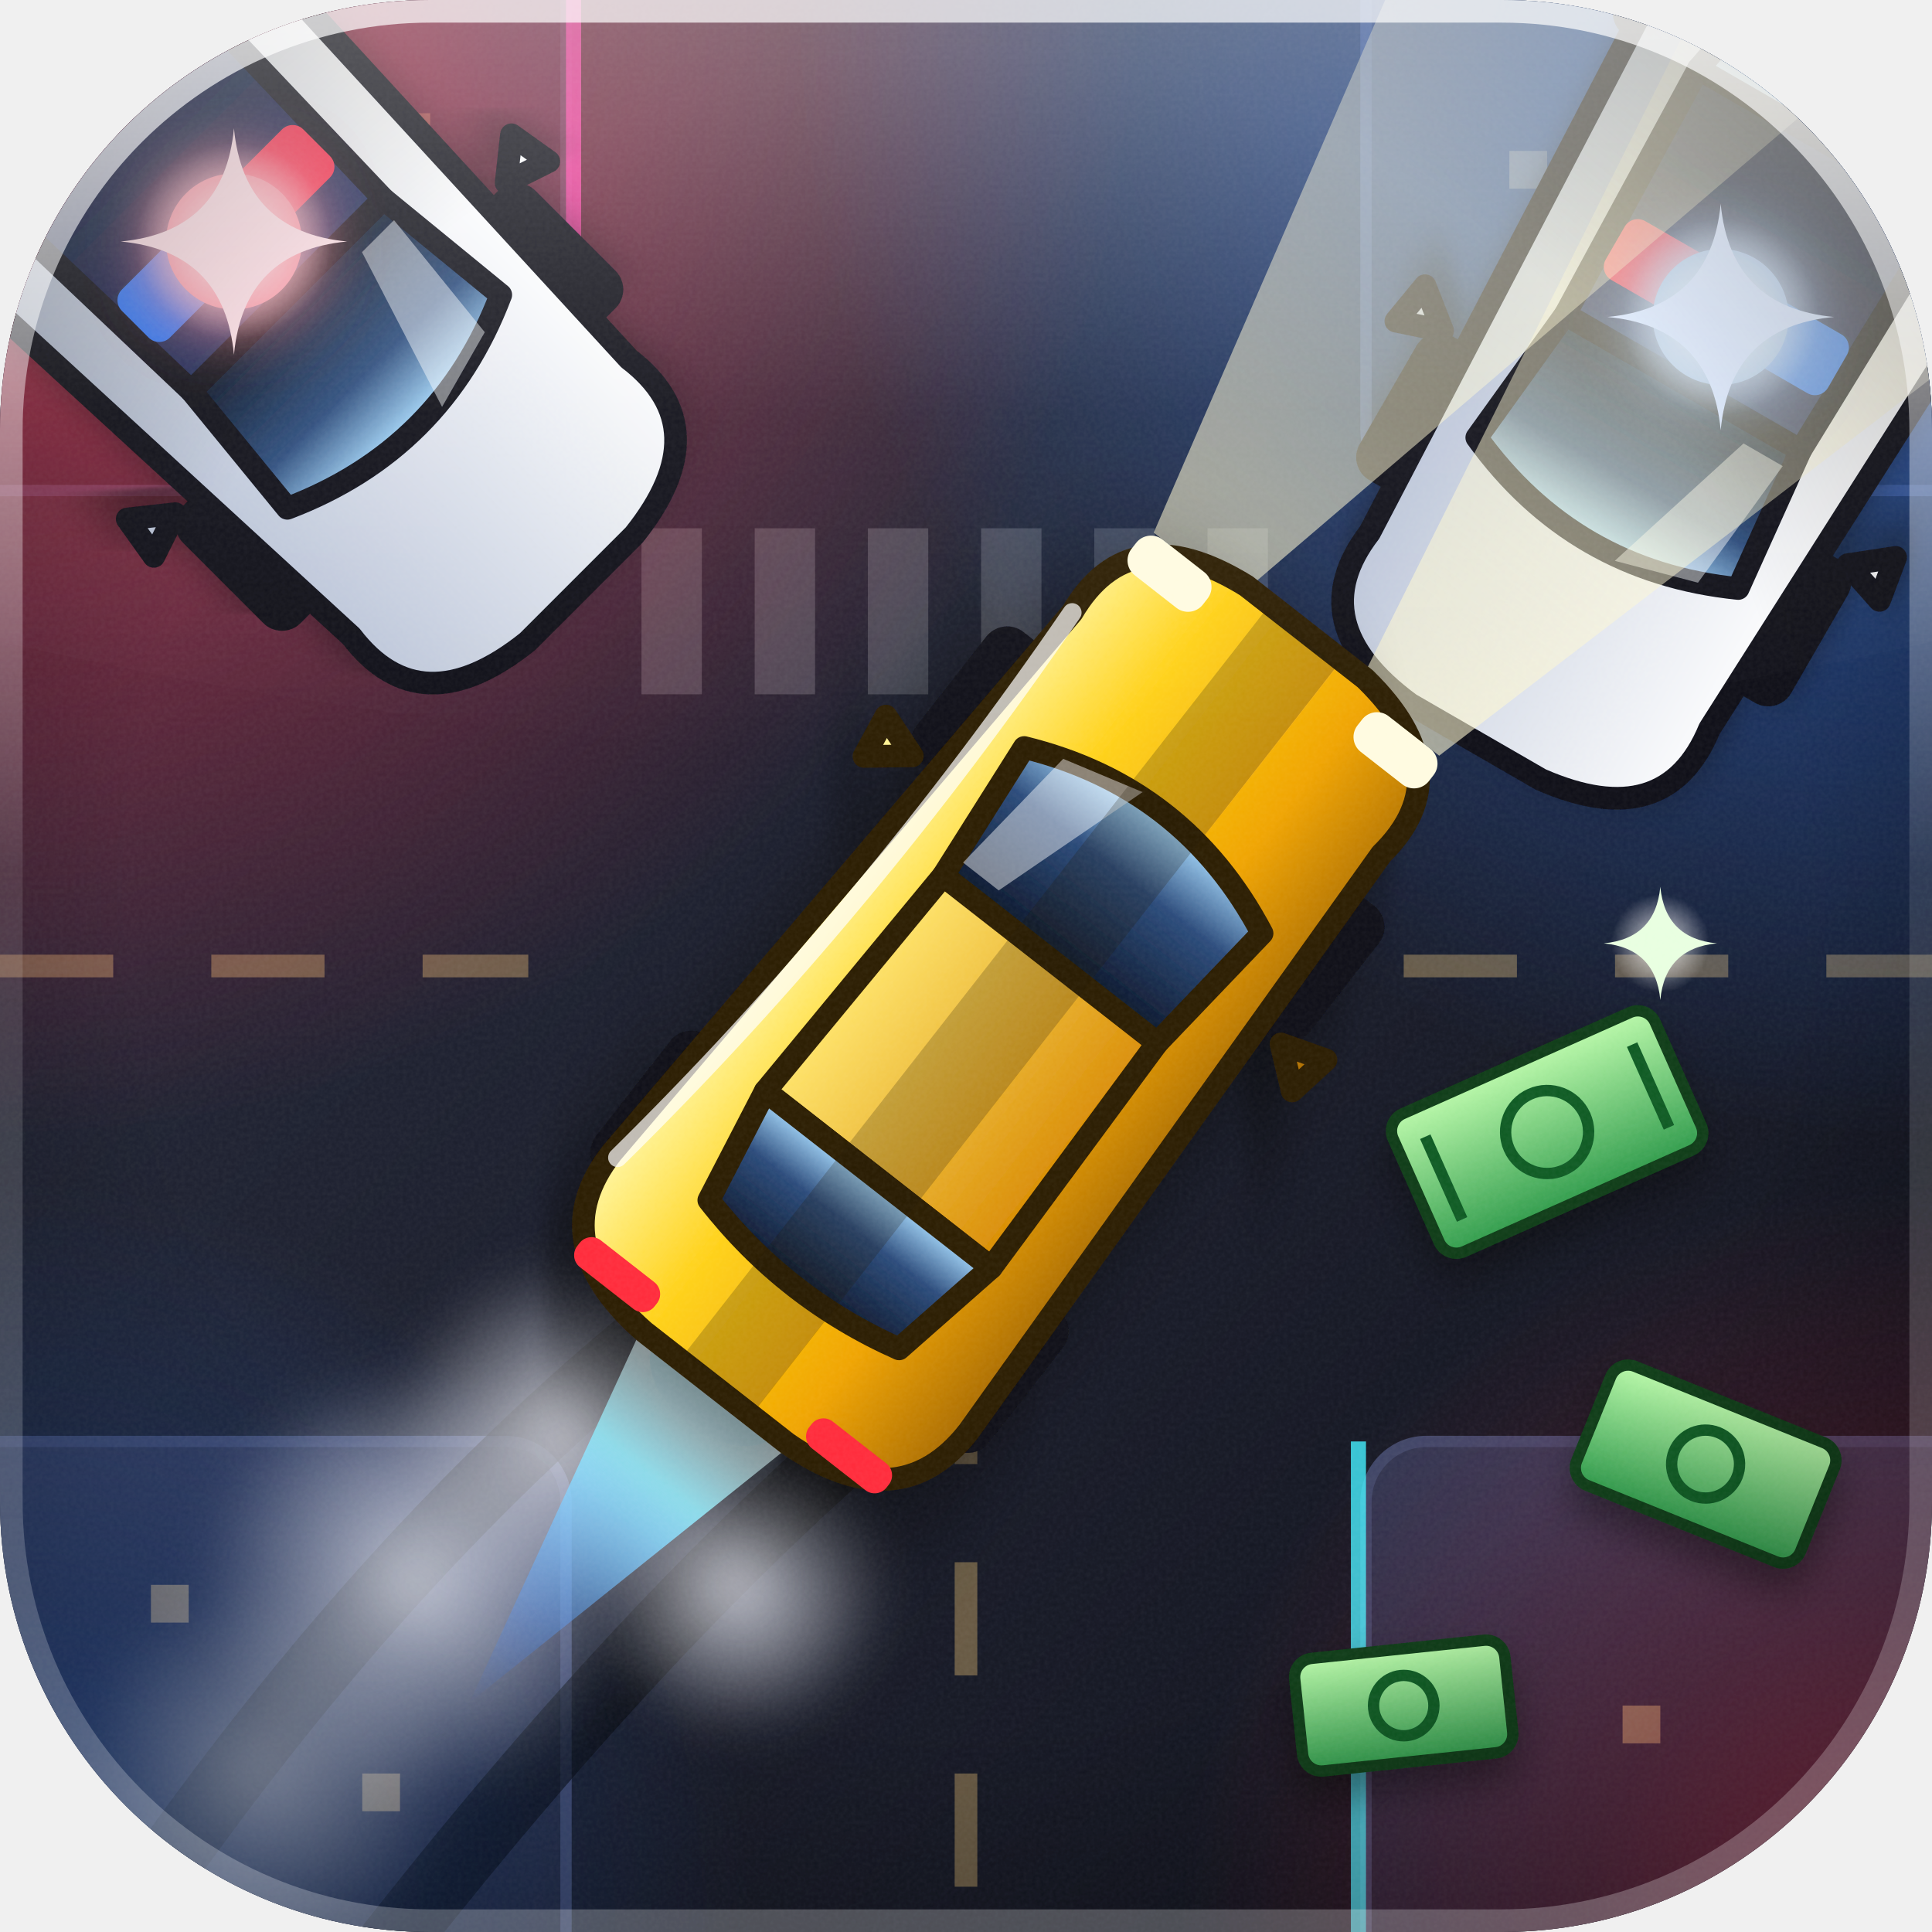
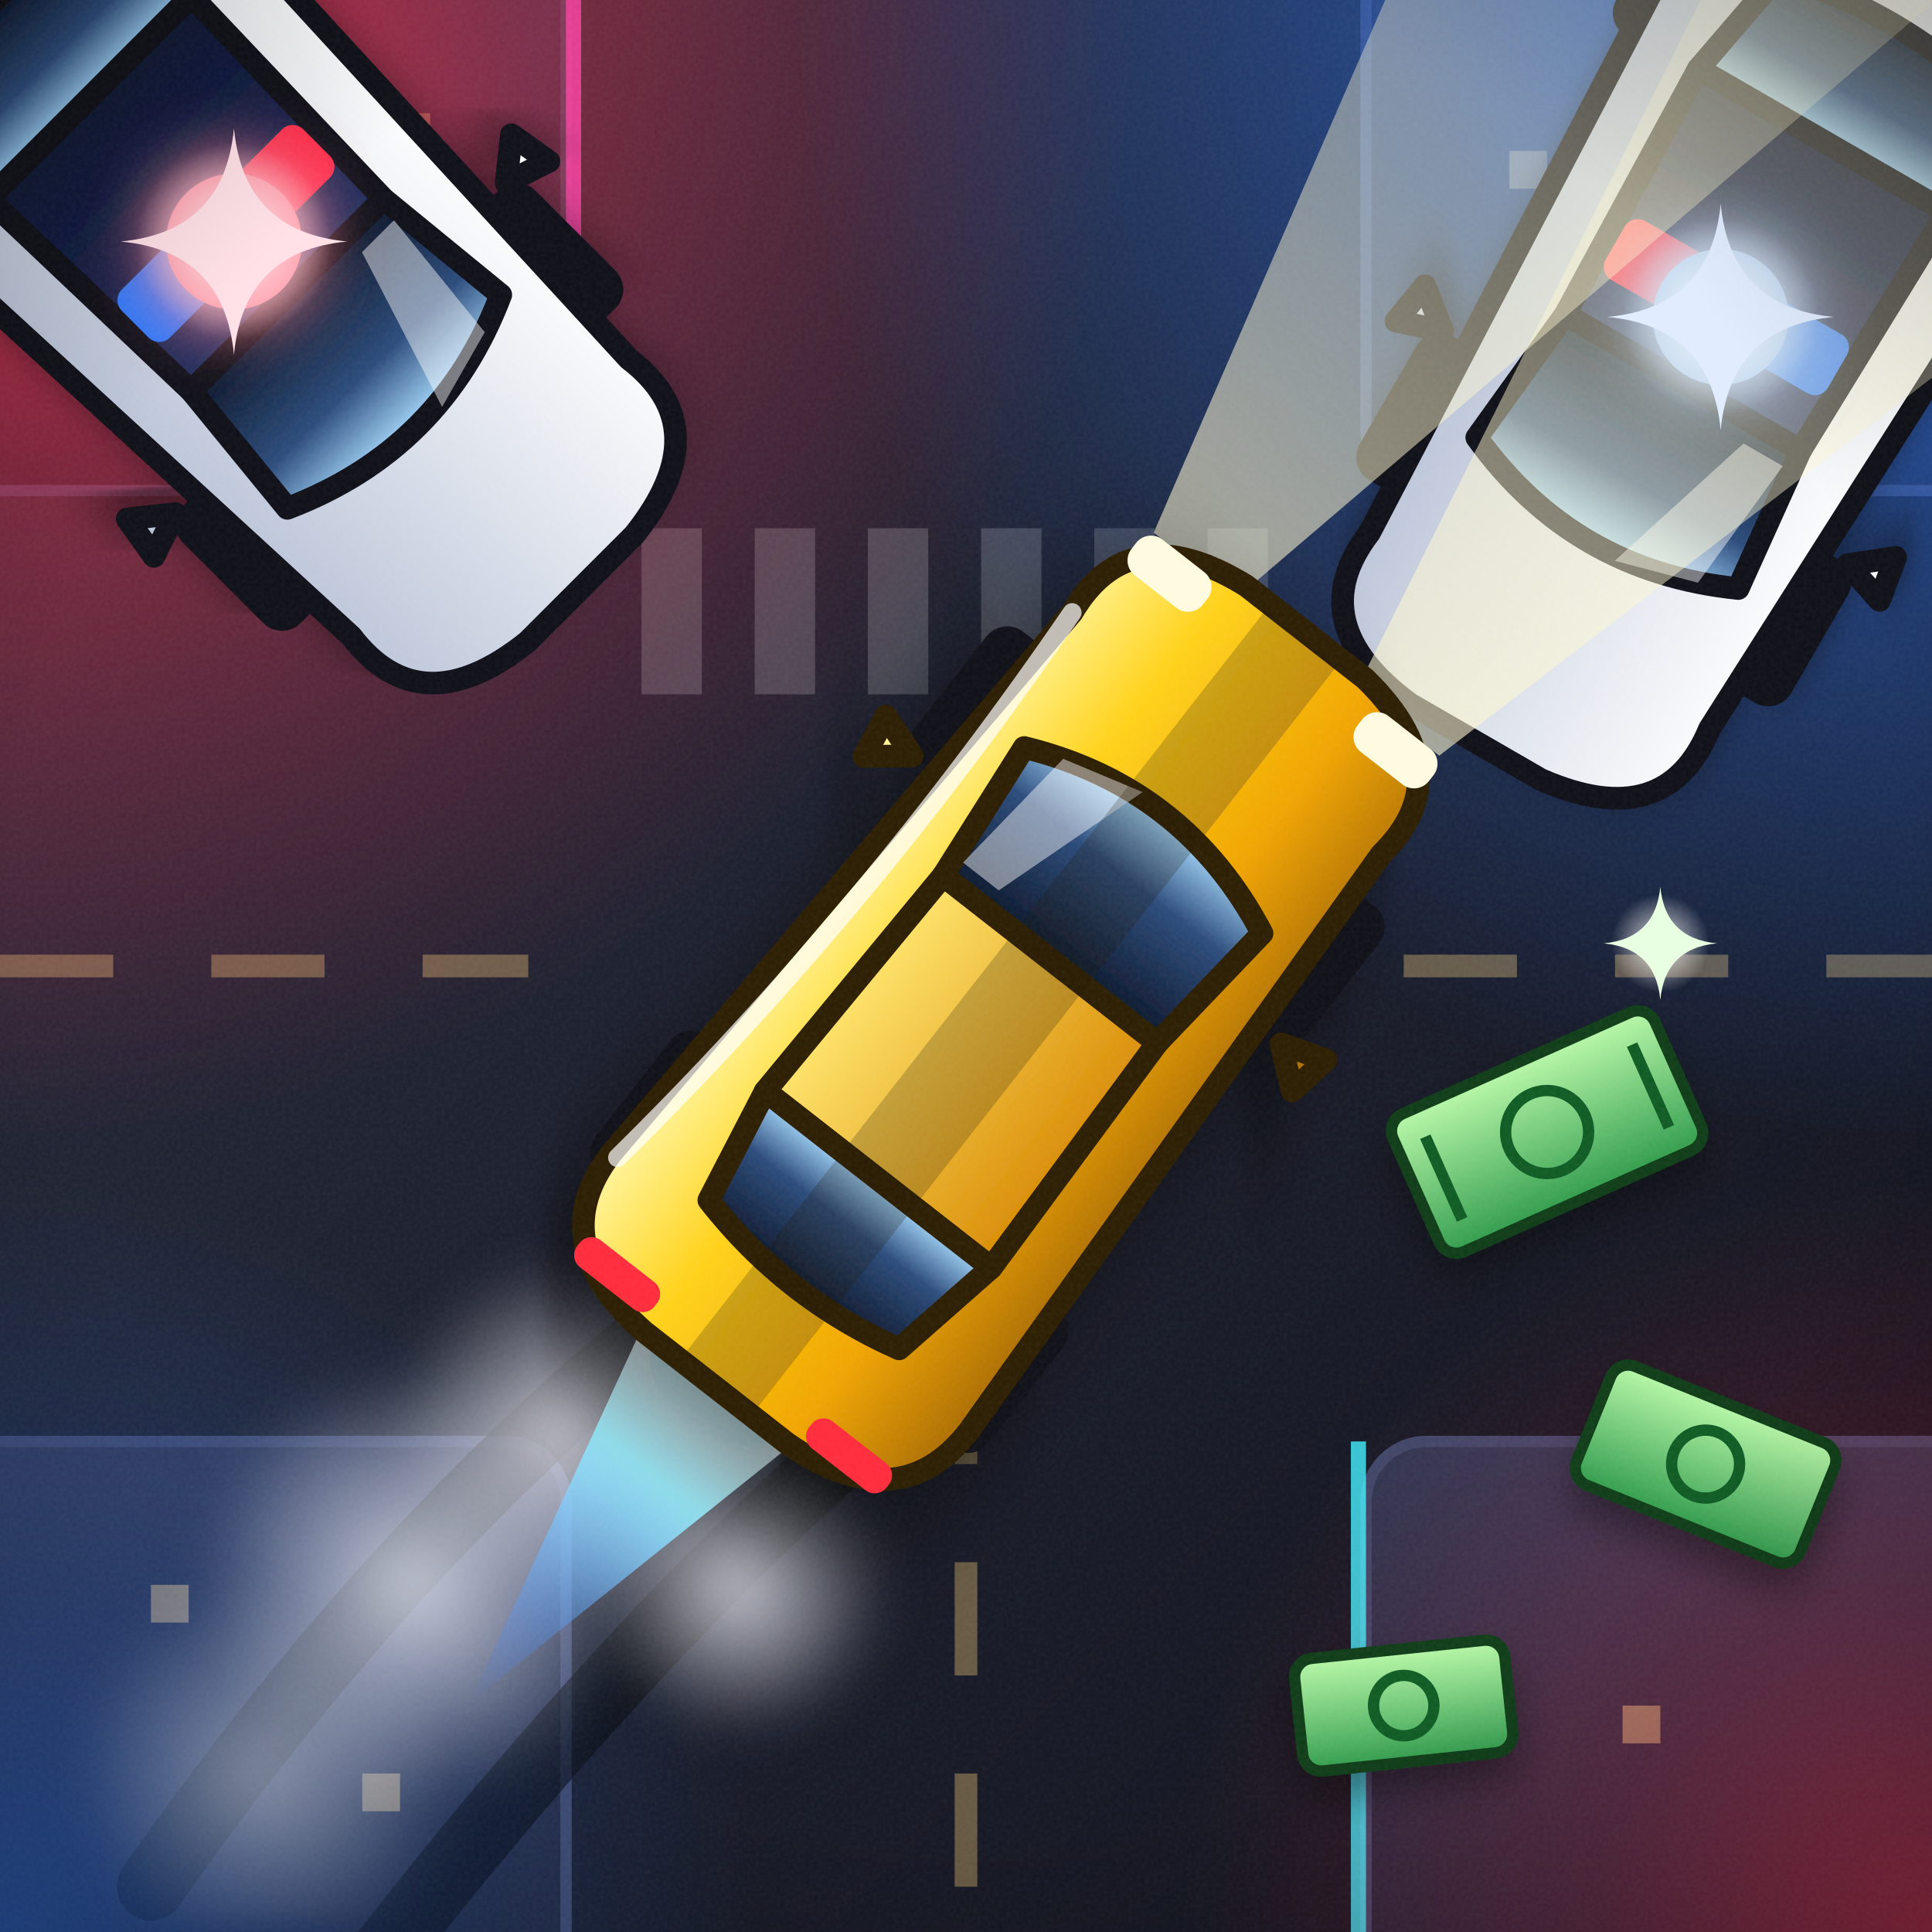
<svg xmlns="http://www.w3.org/2000/svg" viewBox="0 0 512 512">
  <defs>
    <clipPath id="sq">
-       <rect width="512" height="512" rx="114" />
+       <rect width="512" height="512" />
    </clipPath>
    <filter id="sh" x="-40%" y="-40%" width="180%" height="180%">
      <feDropShadow dx="0" dy="14" stdDeviation="12" flood-color="#000" flood-opacity=".5" />
    </filter>
    <filter id="sh2" x="-40%" y="-40%" width="180%" height="180%">
      <feDropShadow dx="0" dy="6" stdDeviation="5" flood-color="#000" flood-opacity=".4" />
    </filter>
    <filter id="glow" x="-100%" y="-100%" width="300%" height="300%">
      <feGaussianBlur stdDeviation="10" result="b" />
      <feMerge>
        <feMergeNode in="b" />
        <feMergeNode in="b" />
        <feMergeNode in="SourceGraphic" />
      </feMerge>
    </filter>
    <filter id="glowS" x="-100%" y="-100%" width="300%" height="300%">
      <feGaussianBlur stdDeviation="4" result="b" />
      <feMerge>
        <feMergeNode in="b" />
        <feMergeNode in="SourceGraphic" />
      </feMerge>
    </filter>
    <filter id="b2" x="-50%" y="-50%" width="200%" height="200%">
      <feGaussianBlur stdDeviation="2" />
    </filter>
    <filter id="b6" x="-50%" y="-50%" width="200%" height="200%">
      <feGaussianBlur stdDeviation="6" />
    </filter>
    <filter id="b14" x="-60%" y="-60%" width="220%" height="220%">
      <feGaussianBlur stdDeviation="14" />
    </filter>
    <filter id="b30" x="-80%" y="-80%" width="260%" height="260%">
      <feGaussianBlur stdDeviation="30" />
    </filter>
    <filter id="grain" x="0" y="0" width="100%" height="100%">
      <feTurbulence type="fractalNoise" baseFrequency=".9" numOctaves="2" seed="7" />
      <feColorMatrix values="0 0 0 0 1  0 0 0 0 1  0 0 0 0 1  0 0 0 .055 0" />
    </filter>
    <linearGradient id="gloss" x1="0" y1="0" x2="0" y2="1">
      <stop offset="0" stop-color="#fff" stop-opacity=".32" />
      <stop offset=".55" stop-color="#fff" stop-opacity=".05" />
      <stop offset="1" stop-color="#fff" stop-opacity="0" />
    </linearGradient>
-     <radialGradient id="vig" cx=".5" cy=".46" r=".74">
-       <stop offset=".58" stop-color="#000" stop-opacity="0" />
-       <stop offset="1" stop-color="#000" stop-opacity=".45" />
+     <radialGradient id="vig" cx=".5" cy=".46" r=".78">
+       <stop offset=".62" stop-color="#000" stop-opacity="0" />
+       <stop offset="1" stop-color="#000" stop-opacity=".32" />
    </radialGradient>
    <linearGradient id="rim" x1="0" y1="0" x2="0" y2="1">
      <stop offset="0" stop-color="#fff" stop-opacity=".7" />
      <stop offset=".45" stop-color="#fff" stop-opacity=".1" />
      <stop offset="1" stop-color="#fff" stop-opacity=".25" />
    </linearGradient>
    <radialGradient id="spark">
      <stop offset="0" stop-color="#fff" />
      <stop offset=".25" stop-color="#fff" stop-opacity=".85" />
      <stop offset="1" stop-color="#fff" stop-opacity="0" />
    </radialGradient>
    <linearGradient id="asph" x1="0" y1="0" x2="1" y2="1">
      <stop offset="0" stop-color="#262a3c" />
      <stop offset="1" stop-color="#0c0e18" />
    </linearGradient>
    <radialGradient id="red" cx="0.5" cy="0.5" r="0.5">
      <stop offset="0" stop-color="#ff2a48" stop-opacity="0.95" />
      <stop offset="0.45" stop-color="#ff2a48" stop-opacity="0.4" />
      <stop offset="1" stop-color="#ff2a48" stop-opacity="0" />
    </radialGradient>
    <radialGradient id="blue" cx="0.5" cy="0.5" r="0.5">
      <stop offset="0" stop-color="#2a78ff" stop-opacity="0.95" />
      <stop offset="0.45" stop-color="#2a78ff" stop-opacity="0.4" />
      <stop offset="1" stop-color="#2a78ff" stop-opacity="0" />
    </radialGradient>
    <linearGradient id="body" x1="0" y1="0" x2="1" y2="0">
      <stop offset="0" stop-color="#fff6a0" />
      <stop offset="0.3" stop-color="#ffd21a" />
      <stop offset="0.7" stop-color="#f0a400" />
      <stop offset="1" stop-color="#a86a00" />
    </linearGradient>
    <linearGradient id="roof" x1="0" y1="0" x2="1" y2="0">
      <stop offset="0" stop-color="#ffe46a" />
      <stop offset="1" stop-color="#d88a00" />
    </linearGradient>
    <linearGradient id="glass" x1="0" y1="0" x2="0" y2="1">
      <stop offset="0" stop-color="#a8dcff" />
      <stop offset="0.4" stop-color="#2a4a7a" />
      <stop offset="1" stop-color="#0a1428" />
    </linearGradient>
    <linearGradient id="cop" x1="0" y1="0" x2="1" y2="0">
      <stop offset="0" stop-color="#ffffff" />
      <stop offset="1" stop-color="#b8c2d6" />
    </linearGradient>
    <linearGradient id="copRoof" x1="0" y1="0" x2="0" y2="1">
      <stop offset="0" stop-color="#1e2a5a" />
      <stop offset="1" stop-color="#0a1230" />
    </linearGradient>
    <linearGradient id="beam" x1="0" y1="1" x2="0" y2="0">
      <stop offset="0" stop-color="#fff8d0" stop-opacity="0.6" />
      <stop offset="1" stop-color="#fff8d0" stop-opacity="0" />
    </linearGradient>
    <linearGradient id="flame" x1="0" y1="0" x2="0" y2="1">
      <stop offset="0" stop-color="#ffffff" />
      <stop offset="0.3" stop-color="#9aefff" />
      <stop offset="1" stop-color="#2a6aff" stop-opacity="0" />
    </linearGradient>
    <radialGradient id="smoke" cx="0.5" cy="0.5" r="0.5">
      <stop offset="0" stop-color="#e6e8f2" stop-opacity="0.85" />
      <stop offset="1" stop-color="#e6e8f2" stop-opacity="0" />
    </radialGradient>
    <linearGradient id="bill" x1="0" y1="0" x2="0" y2="1">
      <stop offset="0" stop-color="#b8f8a8" />
      <stop offset="1" stop-color="#2e9a4a" />
    </linearGradient>
    <linearGradient id="bldg" x1="0" y1="0" x2="0" y2="1">
      <stop offset="0" stop-color="#2e3450" />
      <stop offset="1" stop-color="#1a1e30" />
    </linearGradient>
  </defs>
  <g clip-path="url(#sq)">
    <rect width="512" height="512" fill="url(#asph)" />
    <g fill="url(#bldg)" stroke="#3c4466" stroke-width="3">
      <rect x="-20" y="-20" width="170" height="150" rx="16" />
      <rect x="362" y="-20" width="170" height="150" rx="16" />
      <rect x="-20" y="382" width="170" height="150" rx="16" />
      <rect x="362" y="382" width="170" height="150" rx="16" />
    </g>
    <g fill="#ffd58c" opacity=".5">
      <rect x="24" y="24" width="10" height="10" />
      <rect x="60" y="64" width="10" height="10" />
      <rect x="104" y="30" width="10" height="10" />
      <rect x="400" y="40" width="10" height="10" />
      <rect x="452" y="86" width="10" height="10" />
      <rect x="40" y="420" width="10" height="10" />
      <rect x="430" y="452" width="10" height="10" />
      <rect x="96" y="470" width="10" height="10" />
    </g>
    <rect x="150" y="0" width="4" height="130" fill="#ff4fd8" opacity=".8" />
    <rect x="358" y="382" width="4" height="130" fill="#3ff0ff" opacity=".8" />
    <g fill="#ffffff" opacity=".18">
      <rect x="170" y="140" width="16" height="44" />
      <rect x="200" y="140" width="16" height="44" />
      <rect x="230" y="140" width="16" height="44" />
      <rect x="260" y="140" width="16" height="44" />
      <rect x="290" y="140" width="16" height="44" />
      <rect x="320" y="140" width="16" height="44" />
    </g>
    <g stroke="#ffd27a" stroke-width="6" stroke-dasharray="30 26" opacity=".35">
      <path d="M256 190 V512" />
      <path d="M0 256 H140 M372 256 H512" />
    </g>
    <g stroke="#000" stroke-width="18" fill="none" opacity=".6" stroke-linecap="round">
      <path d="M40 500 Q110 400 190 340" />
      <path d="M100 520 Q170 430 236 374" />
    </g>
    <circle cx="0" cy="0" r="300" fill="url(#red)" />
    <circle cx="512" cy="0" r="300" fill="url(#blue)" />
    <circle cx="0" cy="512" r="200" fill="url(#blue)" opacity=".55" />
    <circle cx="512" cy="512" r="200" fill="url(#red)" opacity=".55" />
    <g filter="url(#b6)">
      <circle cx="150" cy="380" r="46" fill="url(#smoke)" />
      <circle cx="110" cy="420" r="58" fill="url(#smoke)" />
      <circle cx="196" cy="420" r="40" fill="url(#smoke)" />
      <circle cx="70" cy="470" r="50" fill="url(#smoke)" opacity=".7" />
    </g>
    <g transform="translate(62 64) rotate(135)" filter="url(#sh2)">
      <rect x="-66" y="-84" width="20" height="44" rx="7" fill="#0c0c12" />
      <rect x="46" y="-84" width="20" height="44" rx="7" fill="#0c0c12" />
      <rect x="-66" y="52" width="20" height="46" rx="7" fill="#0c0c12" />
      <rect x="46" y="52" width="20" height="46" rx="7" fill="#0c0c12" />
      <path d="M-52 -96 Q-56 -126 -20 -130 L20 -130 Q56 -126 52 -96 L60 92 Q60 122 24 124 L-24 124 Q-60 122 -60 92 Z" fill="url(#cop)" stroke="#0a0c18" stroke-width="6" stroke-linejoin="round" />
      <path d="M-40 -60 Q0 -78 40 -60 L36 -20 L-36 -20 Z" fill="url(#glass)" stroke="#0a0c18" stroke-width="6" stroke-linejoin="round" />
      <path d="M-36 -20 L36 -20 L38 54 L-38 54 Z" fill="url(#copRoof)" stroke="#0a0c18" stroke-width="6" stroke-linejoin="round" />
      <path d="M-38 54 L38 54 L32 86 Q0 94 -32 86 Z" fill="url(#glass)" stroke="#0a0c18" stroke-width="6" stroke-linejoin="round" />
      <path d="M-30 -64 L-8 -70 L-22 -26 L-34 -26 Z" fill="#fff" opacity=".45" />
      <path d="M-62 -40 l-12 -4 l2 12 Z M62 -40 l12 -4 l-2 12 Z" fill="url(#cop)" stroke="#0a0c18" stroke-width="6" stroke-linejoin="round" />
      <rect x="-34" y="-6" width="34" height="18" rx="4" fill="#ff2a48" />
      <rect x="0" y="-6" width="34" height="18" rx="4" fill="#2a78ff" />
    </g>
    <g transform="translate(456 84) rotate(-150)" filter="url(#sh2)">
      <rect x="-66" y="-84" width="20" height="44" rx="7" fill="#0c0c12" />
      <rect x="46" y="-84" width="20" height="44" rx="7" fill="#0c0c12" />
      <rect x="-66" y="52" width="20" height="46" rx="7" fill="#0c0c12" />
      <rect x="46" y="52" width="20" height="46" rx="7" fill="#0c0c12" />
      <path d="M-52 -96 Q-56 -126 -20 -130 L20 -130 Q56 -126 52 -96 L60 92 Q60 122 24 124 L-24 124 Q-60 122 -60 92 Z" fill="url(#cop)" stroke="#0a0c18" stroke-width="6" stroke-linejoin="round" />
      <path d="M-40 -60 Q0 -78 40 -60 L36 -20 L-36 -20 Z" fill="url(#glass)" stroke="#0a0c18" stroke-width="6" stroke-linejoin="round" />
      <path d="M-36 -20 L36 -20 L38 54 L-38 54 Z" fill="url(#copRoof)" stroke="#0a0c18" stroke-width="6" stroke-linejoin="round" />
      <path d="M-38 54 L38 54 L32 86 Q0 94 -32 86 Z" fill="url(#glass)" stroke="#0a0c18" stroke-width="6" stroke-linejoin="round" />
      <path d="M-30 -64 L-8 -70 L-22 -26 L-34 -26 Z" fill="#fff" opacity=".45" />
      <path d="M-62 -40 l-12 -4 l2 12 Z M62 -40 l12 -4 l-2 12 Z" fill="url(#cop)" stroke="#0a0c18" stroke-width="6" stroke-linejoin="round" />
      <rect x="-34" y="-6" width="34" height="18" rx="4" fill="#2a78ff" />
      <rect x="0" y="-6" width="34" height="18" rx="4" fill="#ff2a48" />
    </g>
    <g filter="url(#glow)">
      <circle cx="62" cy="64" r="18" fill="#ff8a9a" />
      <circle cx="456" cy="84" r="18" fill="#8ab8ff" />
    </g>
    <g transform="translate(266 270) rotate(38)">
      <path d="M-48 -126 L-150 -520 L60 -520 L-20 -126 Z" fill="url(#beam)" />
      <path d="M20 -126 L-60 -520 L150 -520 L48 -126 Z" fill="url(#beam)" />
      <path d="M-26 120 L0 230 L26 120 Z" fill="url(#flame)" />
      <ellipse cx="0" cy="124" rx="20" ry="12" fill="#cff6ff" filter="url(#glowS)" />
      <g filter="url(#sh)">
        <rect x="-66" y="-84" width="20" height="44" rx="7" fill="#0c0c12" />
        <rect x="46" y="-84" width="20" height="44" rx="7" fill="#0c0c12" />
        <rect x="-66" y="52" width="20" height="46" rx="7" fill="#0c0c12" />
        <rect x="46" y="52" width="20" height="46" rx="7" fill="#0c0c12" />
        <path d="M-52 -96 Q-56 -126 -20 -130 L20 -130 Q56 -126 52 -96 L60 92 Q60 122 24 124 L-24 124 Q-60 122 -60 92 Z" fill="url(#body)" stroke="#2a1a00" stroke-width="6" stroke-linejoin="round" />
        <path d="M-40 -60 Q0 -78 40 -60 L36 -20 L-36 -20 Z" fill="url(#glass)" stroke="#2a1a00" stroke-width="6" stroke-linejoin="round" />
        <path d="M-36 -20 L36 -20 L38 54 L-38 54 Z" fill="url(#roof)" stroke="#2a1a00" stroke-width="6" stroke-linejoin="round" />
        <path d="M-38 54 L38 54 L32 86 Q0 94 -32 86 Z" fill="url(#glass)" stroke="#2a1a00" stroke-width="6" stroke-linejoin="round" />
        <path d="M-30 -64 L-8 -70 L-22 -26 L-34 -26 Z" fill="#fff" opacity=".45" />
        <path d="M-62 -40 l-12 -4 l2 12 Z M62 -40 l12 -4 l-2 12 Z" fill="url(#body)" stroke="#2a1a00" stroke-width="6" stroke-linejoin="round" />
      </g>
      <rect x="-12" y="-128" width="24" height="250" fill="#1a1000" opacity=".22" />
      <rect x="-50" y="-126" width="24" height="12" rx="5" fill="#fffbe0" />
      <rect x="26" y="-126" width="24" height="12" rx="5" fill="#fffbe0" />
      <rect x="-52" y="112" width="26" height="9" rx="4" fill="#ff2a3a" />
      <rect x="26" y="112" width="26" height="9" rx="4" fill="#ff2a3a" />
      <path d="M-52 -96 Q-46 0 -58 92" fill="none" stroke="#fff" stroke-width="5" opacity=".7" stroke-linecap="round" />
    </g>
    <g filter="url(#sh2)" stroke="#0a3a14" stroke-width="3">
      <g transform="translate(410 300) rotate(-24)">
        <rect x="-38" y="-20" width="76" height="40" rx="5" fill="url(#bill)" />
        <circle r="11" fill="none" stroke="#0a5a24" stroke-width="3" />
        <path d="M-30 -12 V12 M30 -12 V12" stroke="#0a5a24" />
      </g>
      <g transform="translate(452 388) rotate(22)">
        <rect x="-32" y="-17" width="64" height="34" rx="5" fill="url(#bill)" />
        <circle r="9" fill="none" stroke="#0a5a24" stroke-width="3" />
      </g>
      <g transform="translate(372 452) rotate(-6)">
        <rect x="-28" y="-15" width="56" height="30" rx="5" fill="url(#bill)" />
        <circle r="8" fill="none" stroke="#0a5a24" stroke-width="3" />
      </g>
    </g>
    <g transform="translate(62.0 64.0) scale(1.0)">
      <circle r="26" fill="url(#spark)" opacity=".75" />
      <path d="M0 -30 Q2.6 -2.6 30 0 Q2.6 2.6 0 30 Q-2.6 2.6 -30 0 Q-2.6 -2.6 0 -30 Z" fill="#ffe0e6" />
    </g>
    <g transform="translate(456.0 84.0) scale(1.0)">
      <circle r="26" fill="url(#spark)" opacity=".75" />
      <path d="M0 -30 Q2.6 -2.6 30 0 Q2.6 2.6 0 30 Q-2.6 2.6 -30 0 Q-2.6 -2.6 0 -30 Z" fill="#e0ecff" />
    </g>
    <g transform="translate(440.0 250.0) scale(0.5)">
      <circle r="26" fill="url(#spark)" opacity=".75" />
      <path d="M0 -30 Q2.6 -2.6 30 0 Q2.6 2.6 0 30 Q-2.6 2.6 -30 0 Q-2.6 -2.6 0 -30 Z" fill="#e8ffe0" />
    </g>
    <rect width="512" height="512" filter="url(#grain)" />
    <rect width="512" height="512" fill="url(#vig)" />
-     <path d="M0 0 H512 V170 Q256 228 0 170 Z" fill="url(#gloss)" />
  </g>
-   <rect x="3" y="3" width="506" height="506" rx="111" fill="none" stroke="url(#rim)" stroke-width="6" />
</svg>
